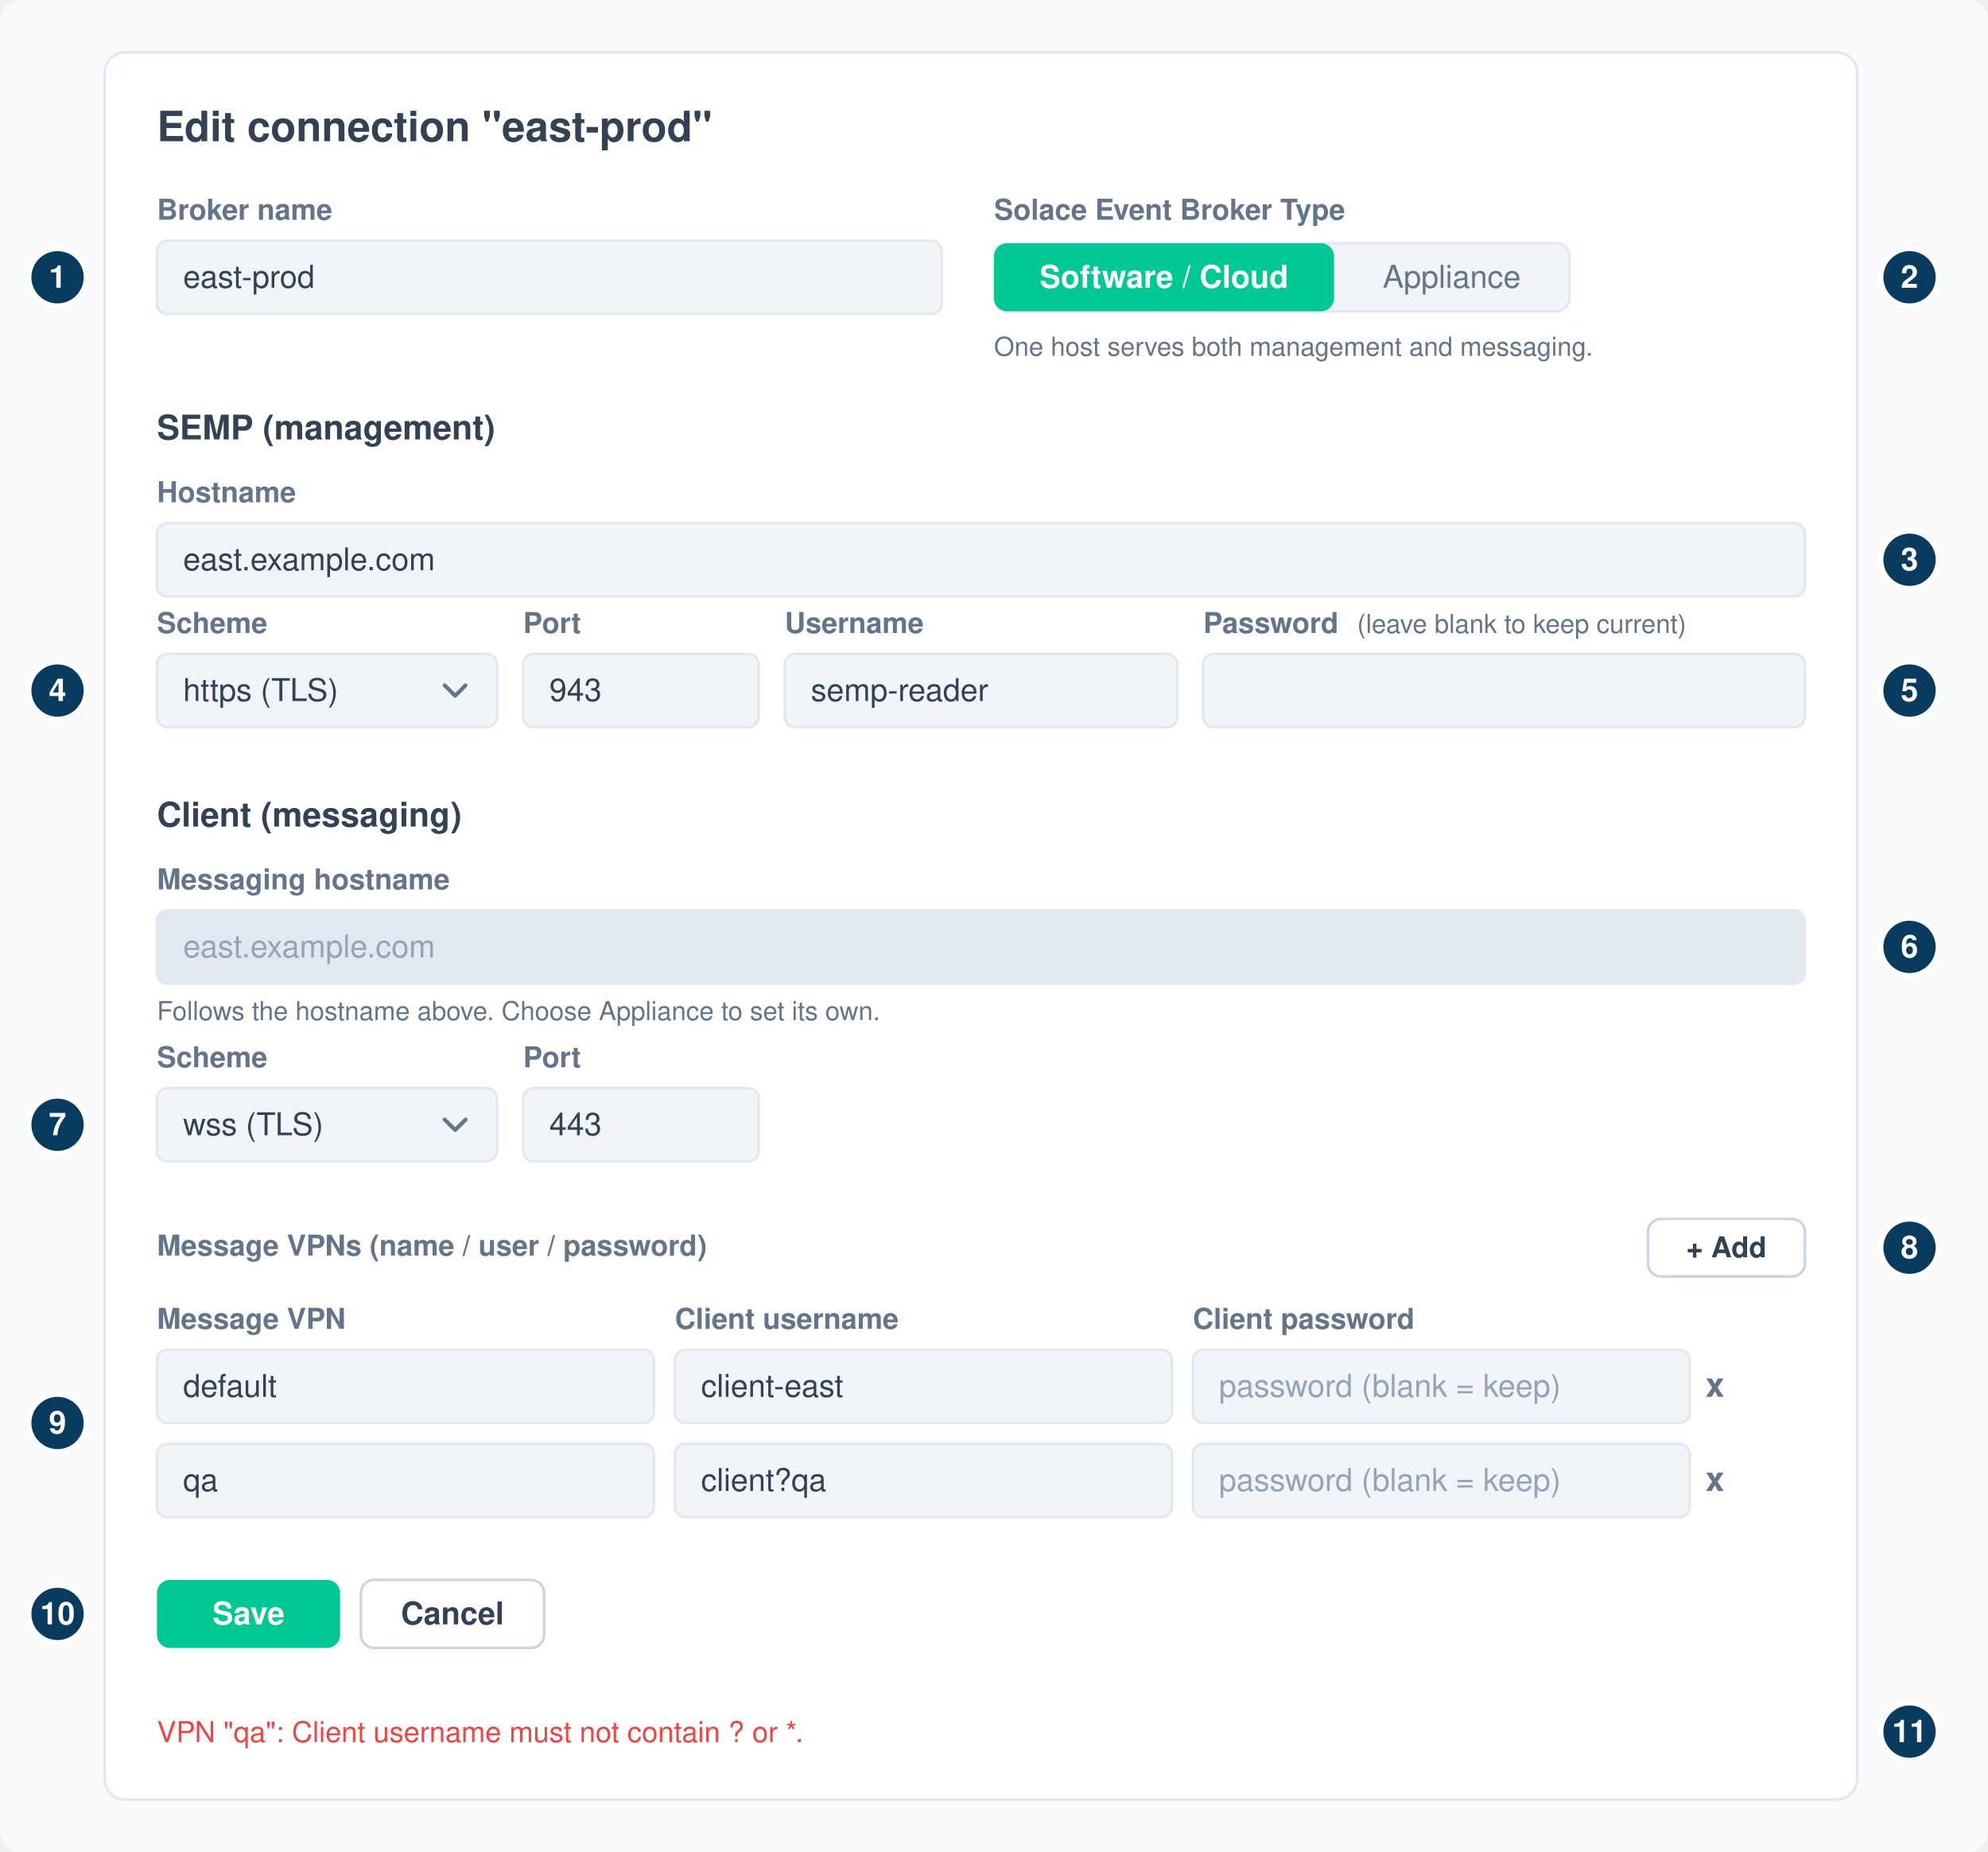
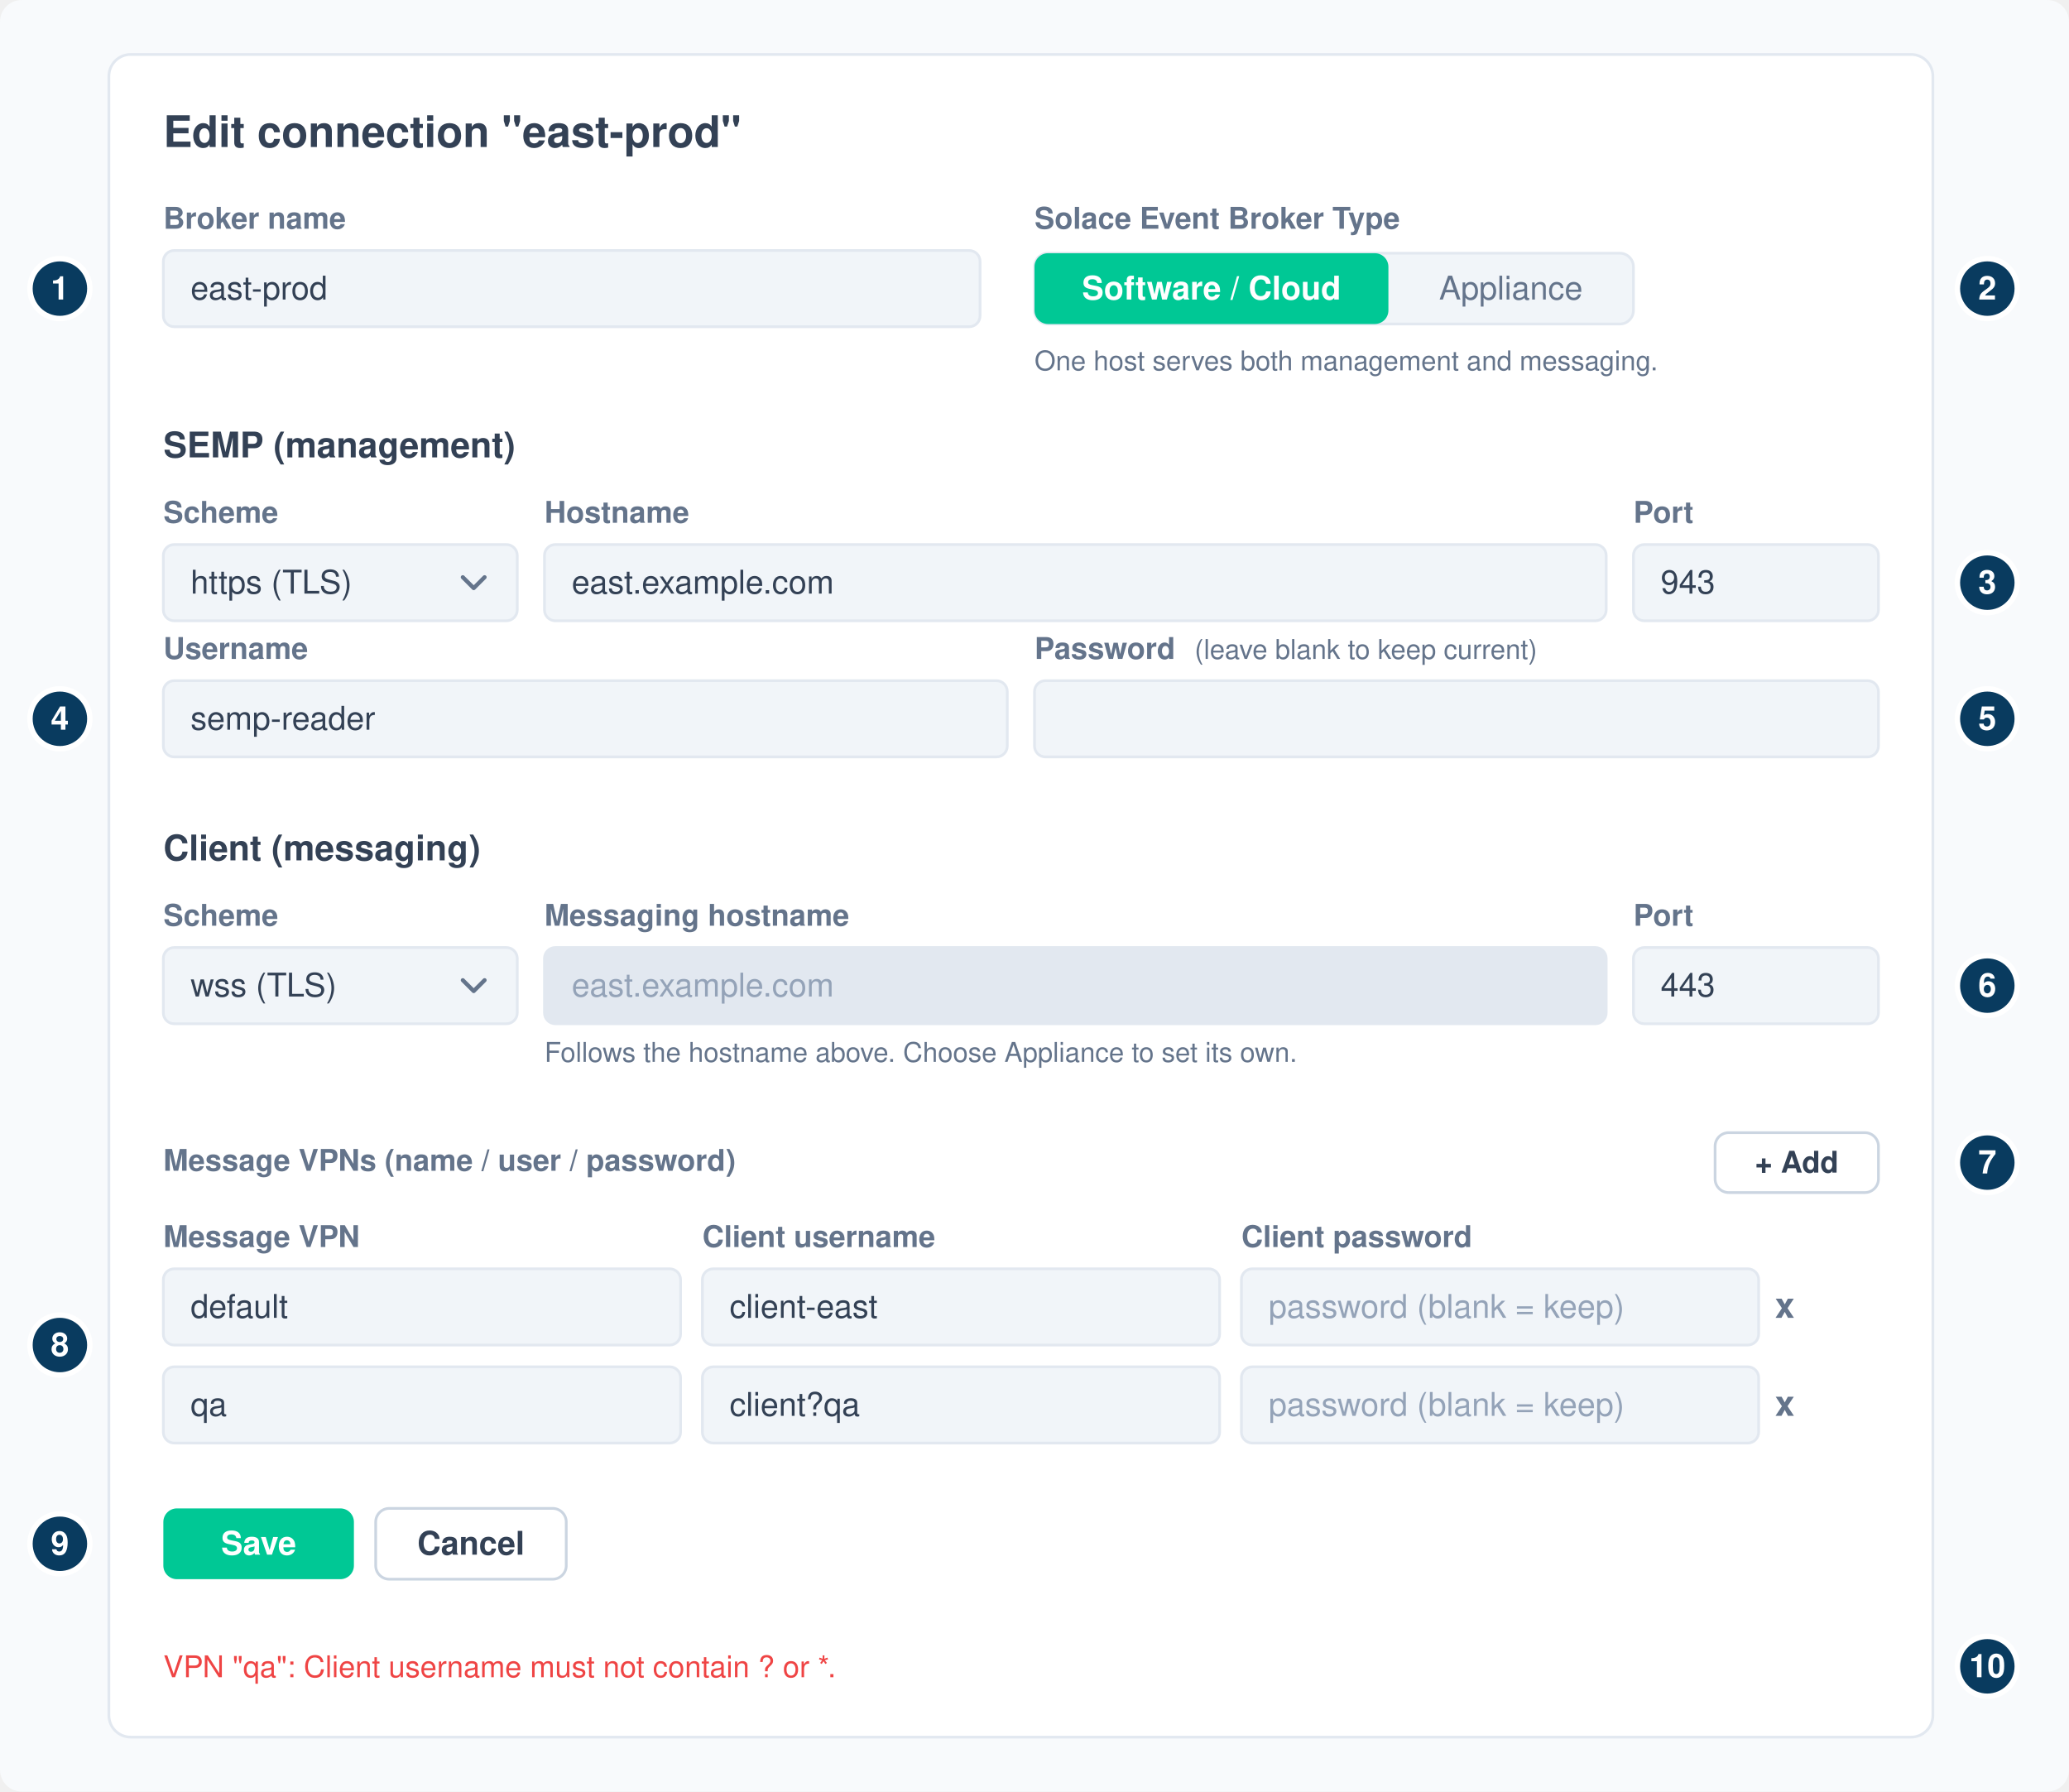
- <svg xmlns="http://www.w3.org/2000/svg" viewBox="0 0 760 708" width="760" height="708" font-family="Segoe UI, Helvetica, Arial, sans-serif" font-size="12" fill="#334155" stroke-linecap="round" stroke-linejoin="round">
-   <rect x="0" y="0" width="760" height="708" fill="#f8fafc" rx="8" />
-   <rect x="40" y="20" width="670" height="668" fill="#ffffff" rx="8" stroke="#e2e8f0" />
+ <svg xmlns="http://www.w3.org/2000/svg" viewBox="0 0 760 658" width="760" height="658" font-family="Segoe UI, Helvetica, Arial, sans-serif" font-size="12" fill="#334155" stroke-linecap="round" stroke-linejoin="round">
+   <rect x="0" y="0" width="760" height="658" fill="#f8fafc" rx="8" />
+   <rect x="40" y="20" width="670" height="618" fill="#ffffff" rx="8" stroke="#e2e8f0" />
  <text x="60" y="54" font-size="16" font-weight="700">Edit connection "east-prod"</text>
  <text x="60" y="84" font-size="11" fill="#64748b" font-weight="700">Broker name</text>
  <rect x="60" y="92" width="300" height="28" fill="#f1f5f9" rx="4" stroke="#e2e8f0" />
  <text x="70" y="110">east-prod</text>
  <text x="380" y="84" font-size="11" fill="#64748b" font-weight="700">Solace Event Broker Type</text>
  <rect x="380" y="93" width="220" height="26" fill="#f1f5f9" rx="5" stroke="#e2e8f0" />
  <rect x="380" y="93" width="130" height="26" fill="#00C895" rx="5" />
  <text x="445" y="110" fill="#ffffff" font-weight="700" text-anchor="middle">Software / Cloud</text>
  <text x="555" y="110" fill="#64748b" text-anchor="middle">Appliance</text>
  <text x="380" y="136" font-size="10" fill="#64748b">One host serves both management and messaging.</text>
  <circle cx="22" cy="106" r="11" fill="#093B5F" stroke="#ffffff" stroke-width="2" />
  <text x="22" y="110" font-weight="700" fill="#ffffff" text-anchor="middle">1</text>
  <circle cx="730" cy="106" r="11" fill="#093B5F" stroke="#ffffff" stroke-width="2" />
  <text x="730" y="110" font-weight="700" fill="#ffffff" text-anchor="middle">2</text>
  <text x="60" y="168" font-size="13" font-weight="700">SEMP (management)</text>
-   <text x="60" y="192" font-size="11" fill="#64748b" font-weight="700">Hostname</text>
-   <rect x="60" y="200" width="630" height="28" fill="#f1f5f9" rx="4" stroke="#e2e8f0" />
-   <text x="70" y="218">east.example.com</text>
+   <text x="60" y="192" font-size="11" fill="#64748b" font-weight="700">Scheme</text>
+   <rect x="60" y="200" width="130" height="28" fill="#f1f5f9" rx="4" stroke="#e2e8f0" />
+   <text x="70" y="218">https (TLS)</text>
+   <path d="M170 212 l4 4 l4 -4" fill="none" stroke="#64748b" stroke-width="1.5" />
+   <text x="200" y="192" font-size="11" fill="#64748b" font-weight="700">Hostname</text>
+   <rect x="200" y="200" width="390" height="28" fill="#f1f5f9" rx="4" stroke="#e2e8f0" />
+   <text x="210" y="218">east.example.com</text>
+   <text x="600" y="192" font-size="11" fill="#64748b" font-weight="700">Port</text>
+   <rect x="600" y="200" width="90" height="28" fill="#f1f5f9" rx="4" stroke="#e2e8f0" />
+   <text x="610" y="218">943</text>
  <circle cx="730" cy="214" r="11" fill="#093B5F" stroke="#ffffff" stroke-width="2" />
  <text x="730" y="218" font-weight="700" fill="#ffffff" text-anchor="middle">3</text>
-   <text x="60" y="242" font-size="11" fill="#64748b" font-weight="700">Scheme</text>
-   <rect x="60" y="250" width="130" height="28" fill="#f1f5f9" rx="4" stroke="#e2e8f0" />
-   <text x="70" y="268">https (TLS)</text>
-   <path d="M170 262 l4 4 l4 -4" fill="none" stroke="#64748b" stroke-width="1.5" />
-   <text x="200" y="242" font-size="11" fill="#64748b" font-weight="700">Port</text>
-   <rect x="200" y="250" width="90" height="28" fill="#f1f5f9" rx="4" stroke="#e2e8f0" />
-   <text x="210" y="268">943</text>
-   <text x="300" y="242" font-size="11" fill="#64748b" font-weight="700">Username</text>
-   <rect x="300" y="250" width="150" height="28" fill="#f1f5f9" rx="4" stroke="#e2e8f0" />
-   <text x="310" y="268">semp-reader</text>
-   <text x="460" y="242" font-size="11" fill="#64748b" font-weight="700">Password</text>
-   <text x="518.8" y="242" font-size="10" fill="#64748b">(leave blank to keep current)</text>
-   <rect x="460" y="250" width="230" height="28" fill="#f1f5f9" rx="4" stroke="#e2e8f0" />
+   <text x="60" y="242" font-size="11" fill="#64748b" font-weight="700">Username</text>
+   <rect x="60" y="250" width="310" height="28" fill="#f1f5f9" rx="4" stroke="#e2e8f0" />
+   <text x="70" y="268">semp-reader</text>
+   <text x="380" y="242" font-size="11" fill="#64748b" font-weight="700">Password</text>
+   <text x="438.8" y="242" font-size="10" fill="#64748b">(leave blank to keep current)</text>
+   <rect x="380" y="250" width="310" height="28" fill="#f1f5f9" rx="4" stroke="#e2e8f0" />
  <circle cx="22" cy="264" r="11" fill="#093B5F" stroke="#ffffff" stroke-width="2" />
  <text x="22" y="268" font-weight="700" fill="#ffffff" text-anchor="middle">4</text>
  <circle cx="730" cy="264" r="11" fill="#093B5F" stroke="#ffffff" stroke-width="2" />
  <text x="730" y="268" font-weight="700" fill="#ffffff" text-anchor="middle">5</text>
  <text x="60" y="316" font-size="13" font-weight="700">Client (messaging)</text>
-   <text x="60" y="340" font-size="11" fill="#64748b" font-weight="700">Messaging hostname</text>
-   <rect x="60" y="348" width="630" height="28" fill="#e2e8f0" rx="4" stroke="#e2e8f0" />
-   <text x="70" y="366" fill="#94a3b8">east.example.com</text>
-   <text x="60" y="390" font-size="10" fill="#64748b">Follows the hostname above. Choose Appliance to set its own.</text>
+   <text x="60" y="340" font-size="11" fill="#64748b" font-weight="700">Scheme</text>
+   <rect x="60" y="348" width="130" height="28" fill="#f1f5f9" rx="4" stroke="#e2e8f0" />
+   <text x="70" y="366">wss (TLS)</text>
+   <path d="M170 360 l4 4 l4 -4" fill="none" stroke="#64748b" stroke-width="1.5" />
+   <text x="200" y="340" font-size="11" fill="#64748b" font-weight="700">Messaging hostname</text>
+   <rect x="200" y="348" width="390" height="28" fill="#e2e8f0" rx="4" stroke="#e2e8f0" />
+   <text x="210" y="366" fill="#94a3b8">east.example.com</text>
+   <text x="600" y="340" font-size="11" fill="#64748b" font-weight="700">Port</text>
+   <rect x="600" y="348" width="90" height="28" fill="#f1f5f9" rx="4" stroke="#e2e8f0" />
+   <text x="610" y="366">443</text>
+   <text x="200" y="390" font-size="10" fill="#64748b">Follows the hostname above. Choose Appliance to set its own.</text>
  <circle cx="730" cy="362" r="11" fill="#093B5F" stroke="#ffffff" stroke-width="2" />
  <text x="730" y="366" font-weight="700" fill="#ffffff" text-anchor="middle">6</text>
-   <text x="60" y="408" font-size="11" fill="#64748b" font-weight="700">Scheme</text>
-   <rect x="60" y="416" width="130" height="28" fill="#f1f5f9" rx="4" stroke="#e2e8f0" />
-   <text x="70" y="434">wss (TLS)</text>
-   <path d="M170 428 l4 4 l4 -4" fill="none" stroke="#64748b" stroke-width="1.5" />
-   <text x="200" y="408" font-size="11" fill="#64748b" font-weight="700">Port</text>
-   <rect x="200" y="416" width="90" height="28" fill="#f1f5f9" rx="4" stroke="#e2e8f0" />
-   <text x="210" y="434">443</text>
-   <circle cx="22" cy="430" r="11" fill="#093B5F" stroke="#ffffff" stroke-width="2" />
-   <text x="22" y="434" font-weight="700" fill="#ffffff" text-anchor="middle">7</text>
-   <text x="60" y="480" font-size="11" fill="#64748b" font-weight="700">Message VPNs (name / user / password)</text>
-   <rect x="630" y="466" width="60" height="22" fill="#ffffff" rx="5" stroke="#cbd5e1" />
-   <text x="660" y="480.667" font-size="11" font-weight="700" text-anchor="middle">+ Add</text>
-   <circle cx="730" cy="477" r="11" fill="#093B5F" stroke="#ffffff" stroke-width="2" />
-   <text x="730" y="481" font-weight="700" fill="#ffffff" text-anchor="middle">8</text>
-   <text x="60" y="508" font-size="11" fill="#64748b" font-weight="700">Message VPN</text>
-   <text x="258" y="508" font-size="11" fill="#64748b" font-weight="700">Client username</text>
-   <text x="456" y="508" font-size="11" fill="#64748b" font-weight="700">Client password</text>
-   <rect x="60" y="516" width="190" height="28" fill="#f1f5f9" rx="4" stroke="#e2e8f0" />
-   <text x="70" y="534">default</text>
-   <rect x="258" y="516" width="190" height="28" fill="#f1f5f9" rx="4" stroke="#e2e8f0" />
-   <text x="268" y="534">client-east</text>
-   <rect x="456" y="516" width="190" height="28" fill="#f1f5f9" rx="4" stroke="#e2e8f0" />
-   <text x="466" y="534" fill="#94a3b8">password (blank = keep)</text>
-   <text x="652" y="534" font-size="13" fill="#64748b" font-weight="700">x</text>
-   <rect x="60" y="552" width="190" height="28" fill="#f1f5f9" rx="4" stroke="#e2e8f0" />
-   <text x="70" y="570">qa</text>
-   <rect x="258" y="552" width="190" height="28" fill="#f1f5f9" rx="4" stroke="#e2e8f0" />
-   <text x="268" y="570">client?qa</text>
-   <rect x="456" y="552" width="190" height="28" fill="#f1f5f9" rx="4" stroke="#e2e8f0" />
-   <text x="466" y="570" fill="#94a3b8">password (blank = keep)</text>
-   <text x="652" y="570" font-size="13" fill="#64748b" font-weight="700">x</text>
-   <circle cx="22" cy="544" r="11" fill="#093B5F" stroke="#ffffff" stroke-width="2" />
-   <text x="22" y="548" font-weight="700" fill="#ffffff" text-anchor="middle">9</text>
-   <rect x="60" y="604" width="70" height="26" fill="#00C895" rx="5" />
-   <text x="95" y="621" fill="#ffffff" font-weight="700" text-anchor="middle">Save</text>
-   <rect x="138" y="604" width="70" height="26" fill="#ffffff" rx="5" stroke="#cbd5e1" />
-   <text x="173" y="621" font-weight="700" text-anchor="middle">Cancel</text>
-   <circle cx="22" cy="617" r="11" fill="#093B5F" stroke="#ffffff" stroke-width="2" />
-   <text x="22" y="621" font-weight="700" fill="#ffffff" text-anchor="middle">10</text>
-   <text x="60" y="666" font-size="11" fill="#ef4444">VPN "qa": Client username must not contain ? or *.</text>
-   <circle cx="730" cy="662" r="11" fill="#093B5F" stroke="#ffffff" stroke-width="2" />
-   <text x="730" y="666" font-weight="700" fill="#ffffff" text-anchor="middle">11</text>
+   <text x="60" y="430" font-size="11" fill="#64748b" font-weight="700">Message VPNs (name / user / password)</text>
+   <rect x="630" y="416" width="60" height="22" fill="#ffffff" rx="5" stroke="#cbd5e1" />
+   <text x="660" y="430.667" font-size="11" font-weight="700" text-anchor="middle">+ Add</text>
+   <circle cx="730" cy="427" r="11" fill="#093B5F" stroke="#ffffff" stroke-width="2" />
+   <text x="730" y="431" font-weight="700" fill="#ffffff" text-anchor="middle">7</text>
+   <text x="60" y="458" font-size="11" fill="#64748b" font-weight="700">Message VPN</text>
+   <text x="258" y="458" font-size="11" fill="#64748b" font-weight="700">Client username</text>
+   <text x="456" y="458" font-size="11" fill="#64748b" font-weight="700">Client password</text>
+   <rect x="60" y="466" width="190" height="28" fill="#f1f5f9" rx="4" stroke="#e2e8f0" />
+   <text x="70" y="484">default</text>
+   <rect x="258" y="466" width="190" height="28" fill="#f1f5f9" rx="4" stroke="#e2e8f0" />
+   <text x="268" y="484">client-east</text>
+   <rect x="456" y="466" width="190" height="28" fill="#f1f5f9" rx="4" stroke="#e2e8f0" />
+   <text x="466" y="484" fill="#94a3b8">password (blank = keep)</text>
+   <text x="652" y="484" font-size="13" fill="#64748b" font-weight="700">x</text>
+   <rect x="60" y="502" width="190" height="28" fill="#f1f5f9" rx="4" stroke="#e2e8f0" />
+   <text x="70" y="520">qa</text>
+   <rect x="258" y="502" width="190" height="28" fill="#f1f5f9" rx="4" stroke="#e2e8f0" />
+   <text x="268" y="520">client?qa</text>
+   <rect x="456" y="502" width="190" height="28" fill="#f1f5f9" rx="4" stroke="#e2e8f0" />
+   <text x="466" y="520" fill="#94a3b8">password (blank = keep)</text>
+   <text x="652" y="520" font-size="13" fill="#64748b" font-weight="700">x</text>
+   <circle cx="22" cy="494" r="11" fill="#093B5F" stroke="#ffffff" stroke-width="2" />
+   <text x="22" y="498" font-weight="700" fill="#ffffff" text-anchor="middle">8</text>
+   <rect x="60" y="554" width="70" height="26" fill="#00C895" rx="5" />
+   <text x="95" y="571" fill="#ffffff" font-weight="700" text-anchor="middle">Save</text>
+   <rect x="138" y="554" width="70" height="26" fill="#ffffff" rx="5" stroke="#cbd5e1" />
+   <text x="173" y="571" font-weight="700" text-anchor="middle">Cancel</text>
+   <circle cx="22" cy="567" r="11" fill="#093B5F" stroke="#ffffff" stroke-width="2" />
+   <text x="22" y="571" font-weight="700" fill="#ffffff" text-anchor="middle">9</text>
+   <text x="60" y="616" font-size="11" fill="#ef4444">VPN "qa": Client username must not contain ? or *.</text>
+   <circle cx="730" cy="612" r="11" fill="#093B5F" stroke="#ffffff" stroke-width="2" />
+   <text x="730" y="616" font-weight="700" fill="#ffffff" text-anchor="middle">10</text>
</svg>
